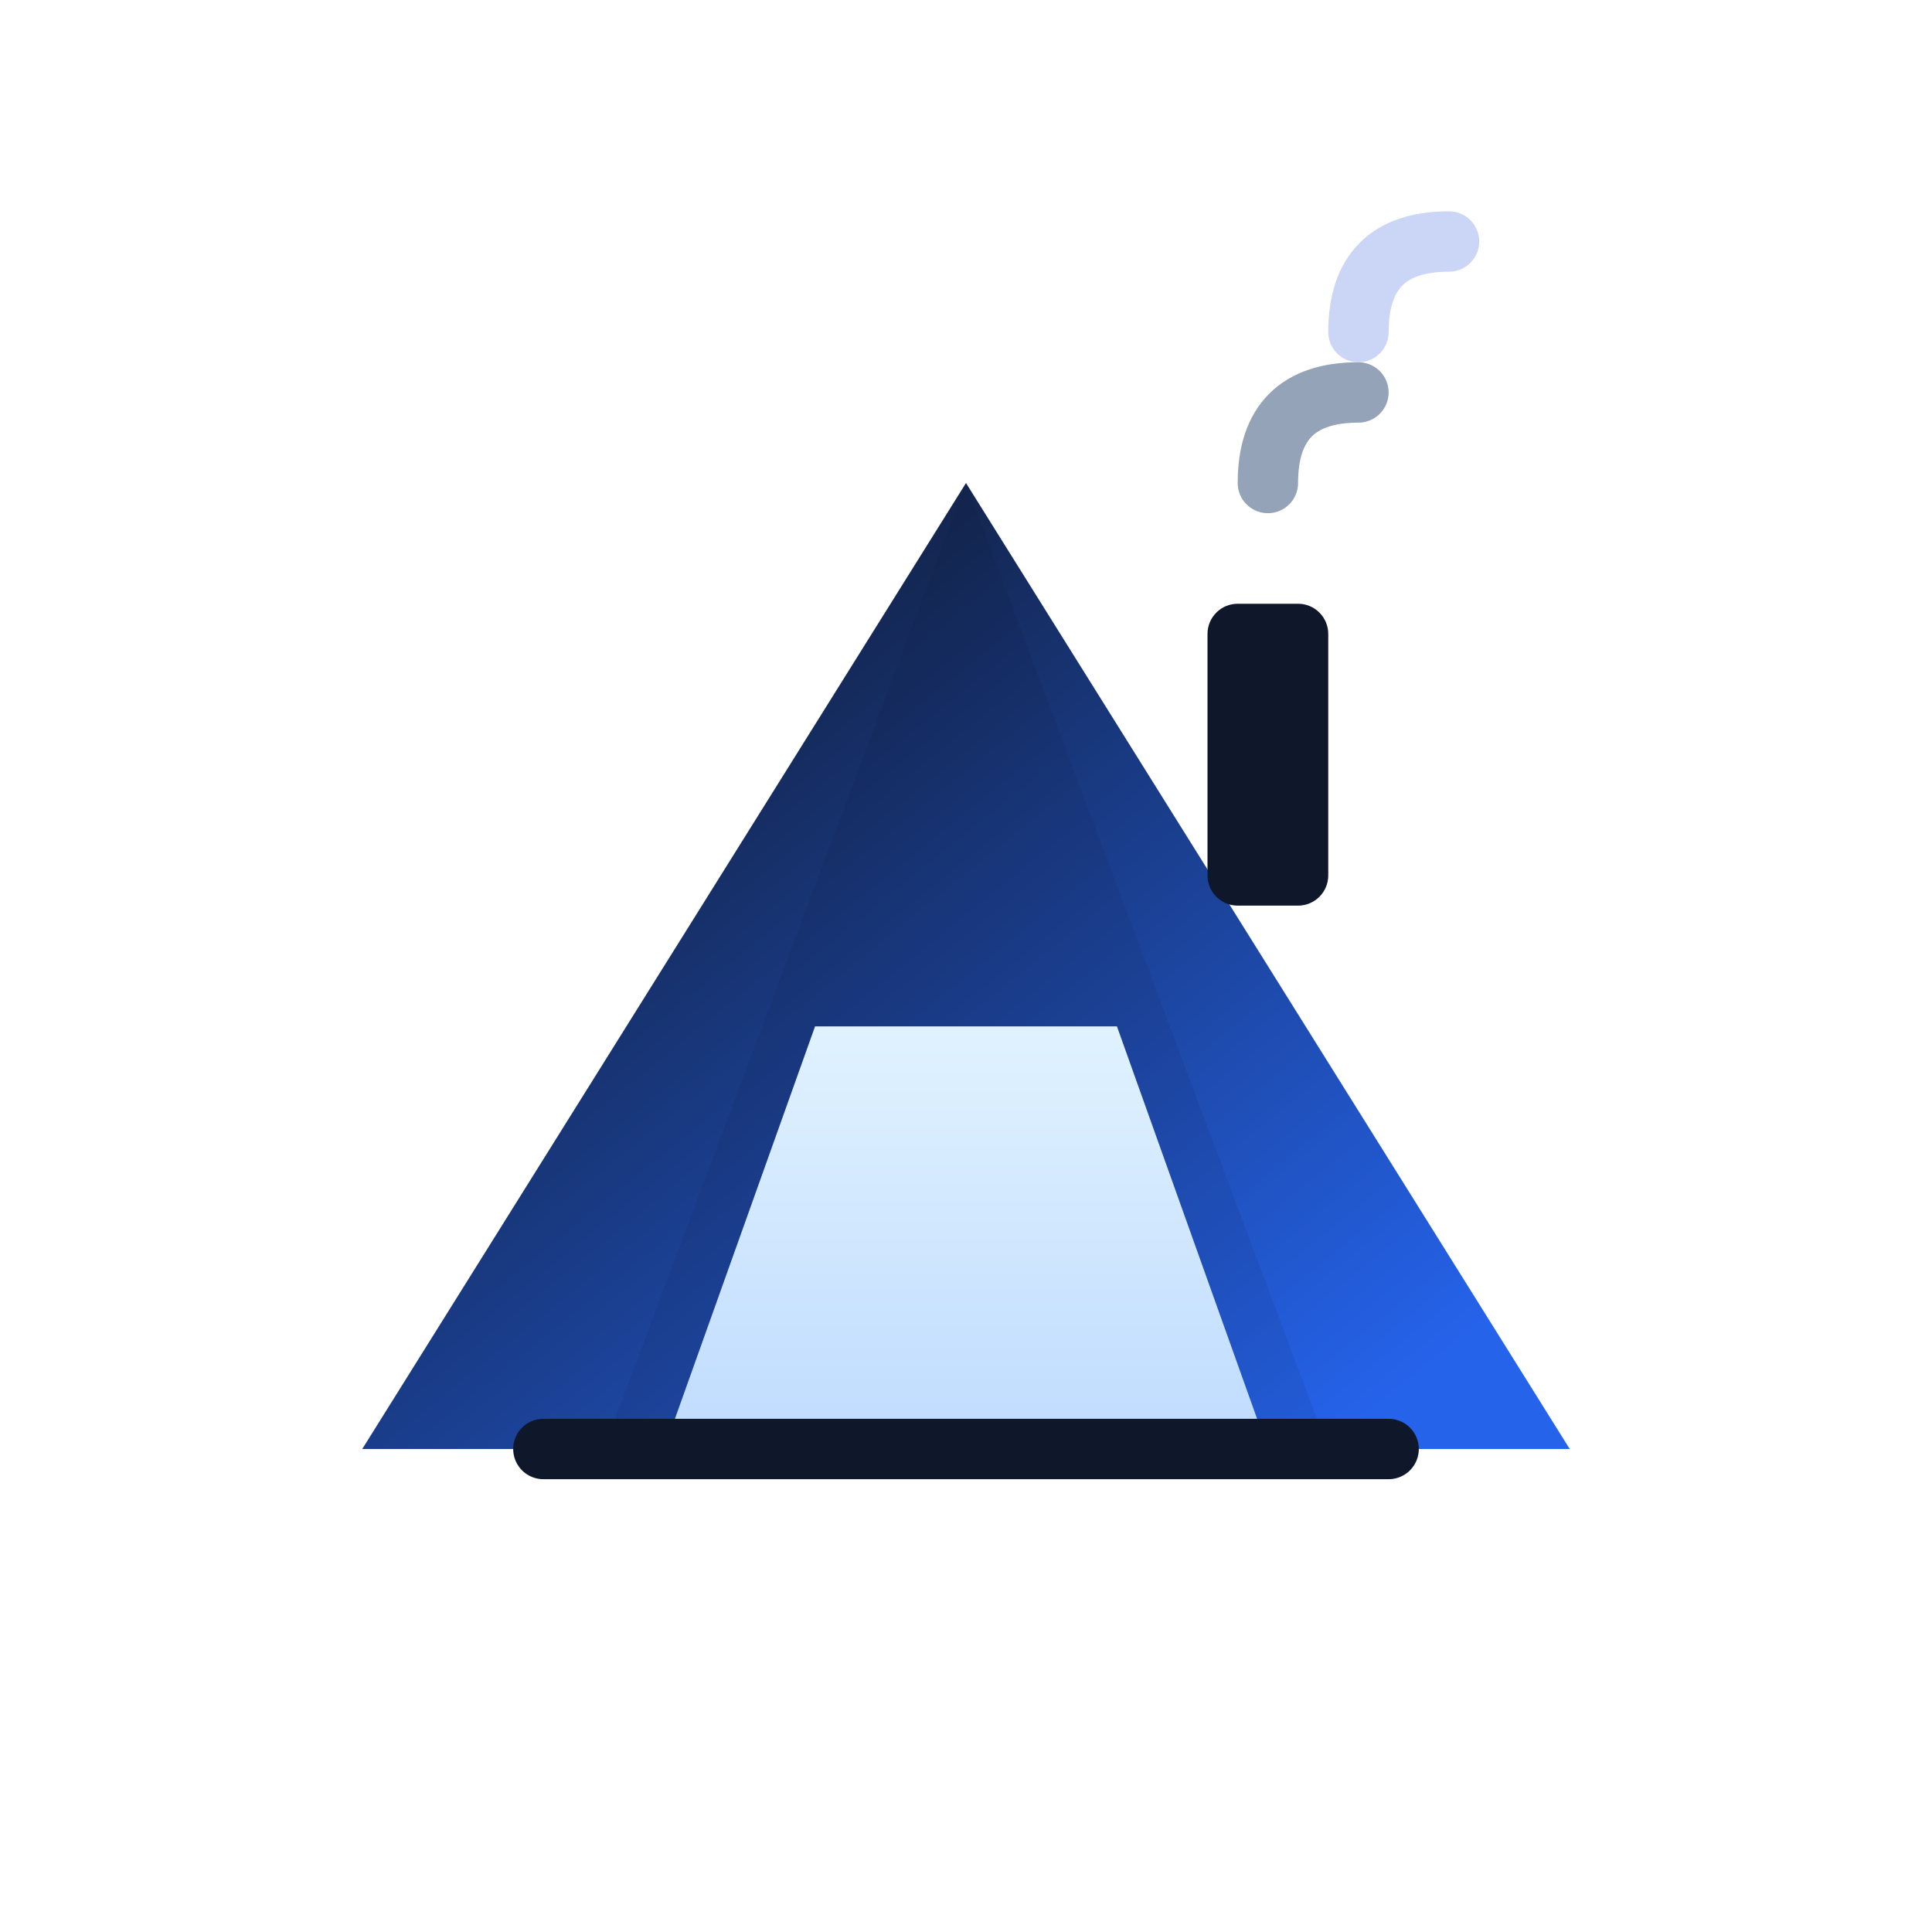
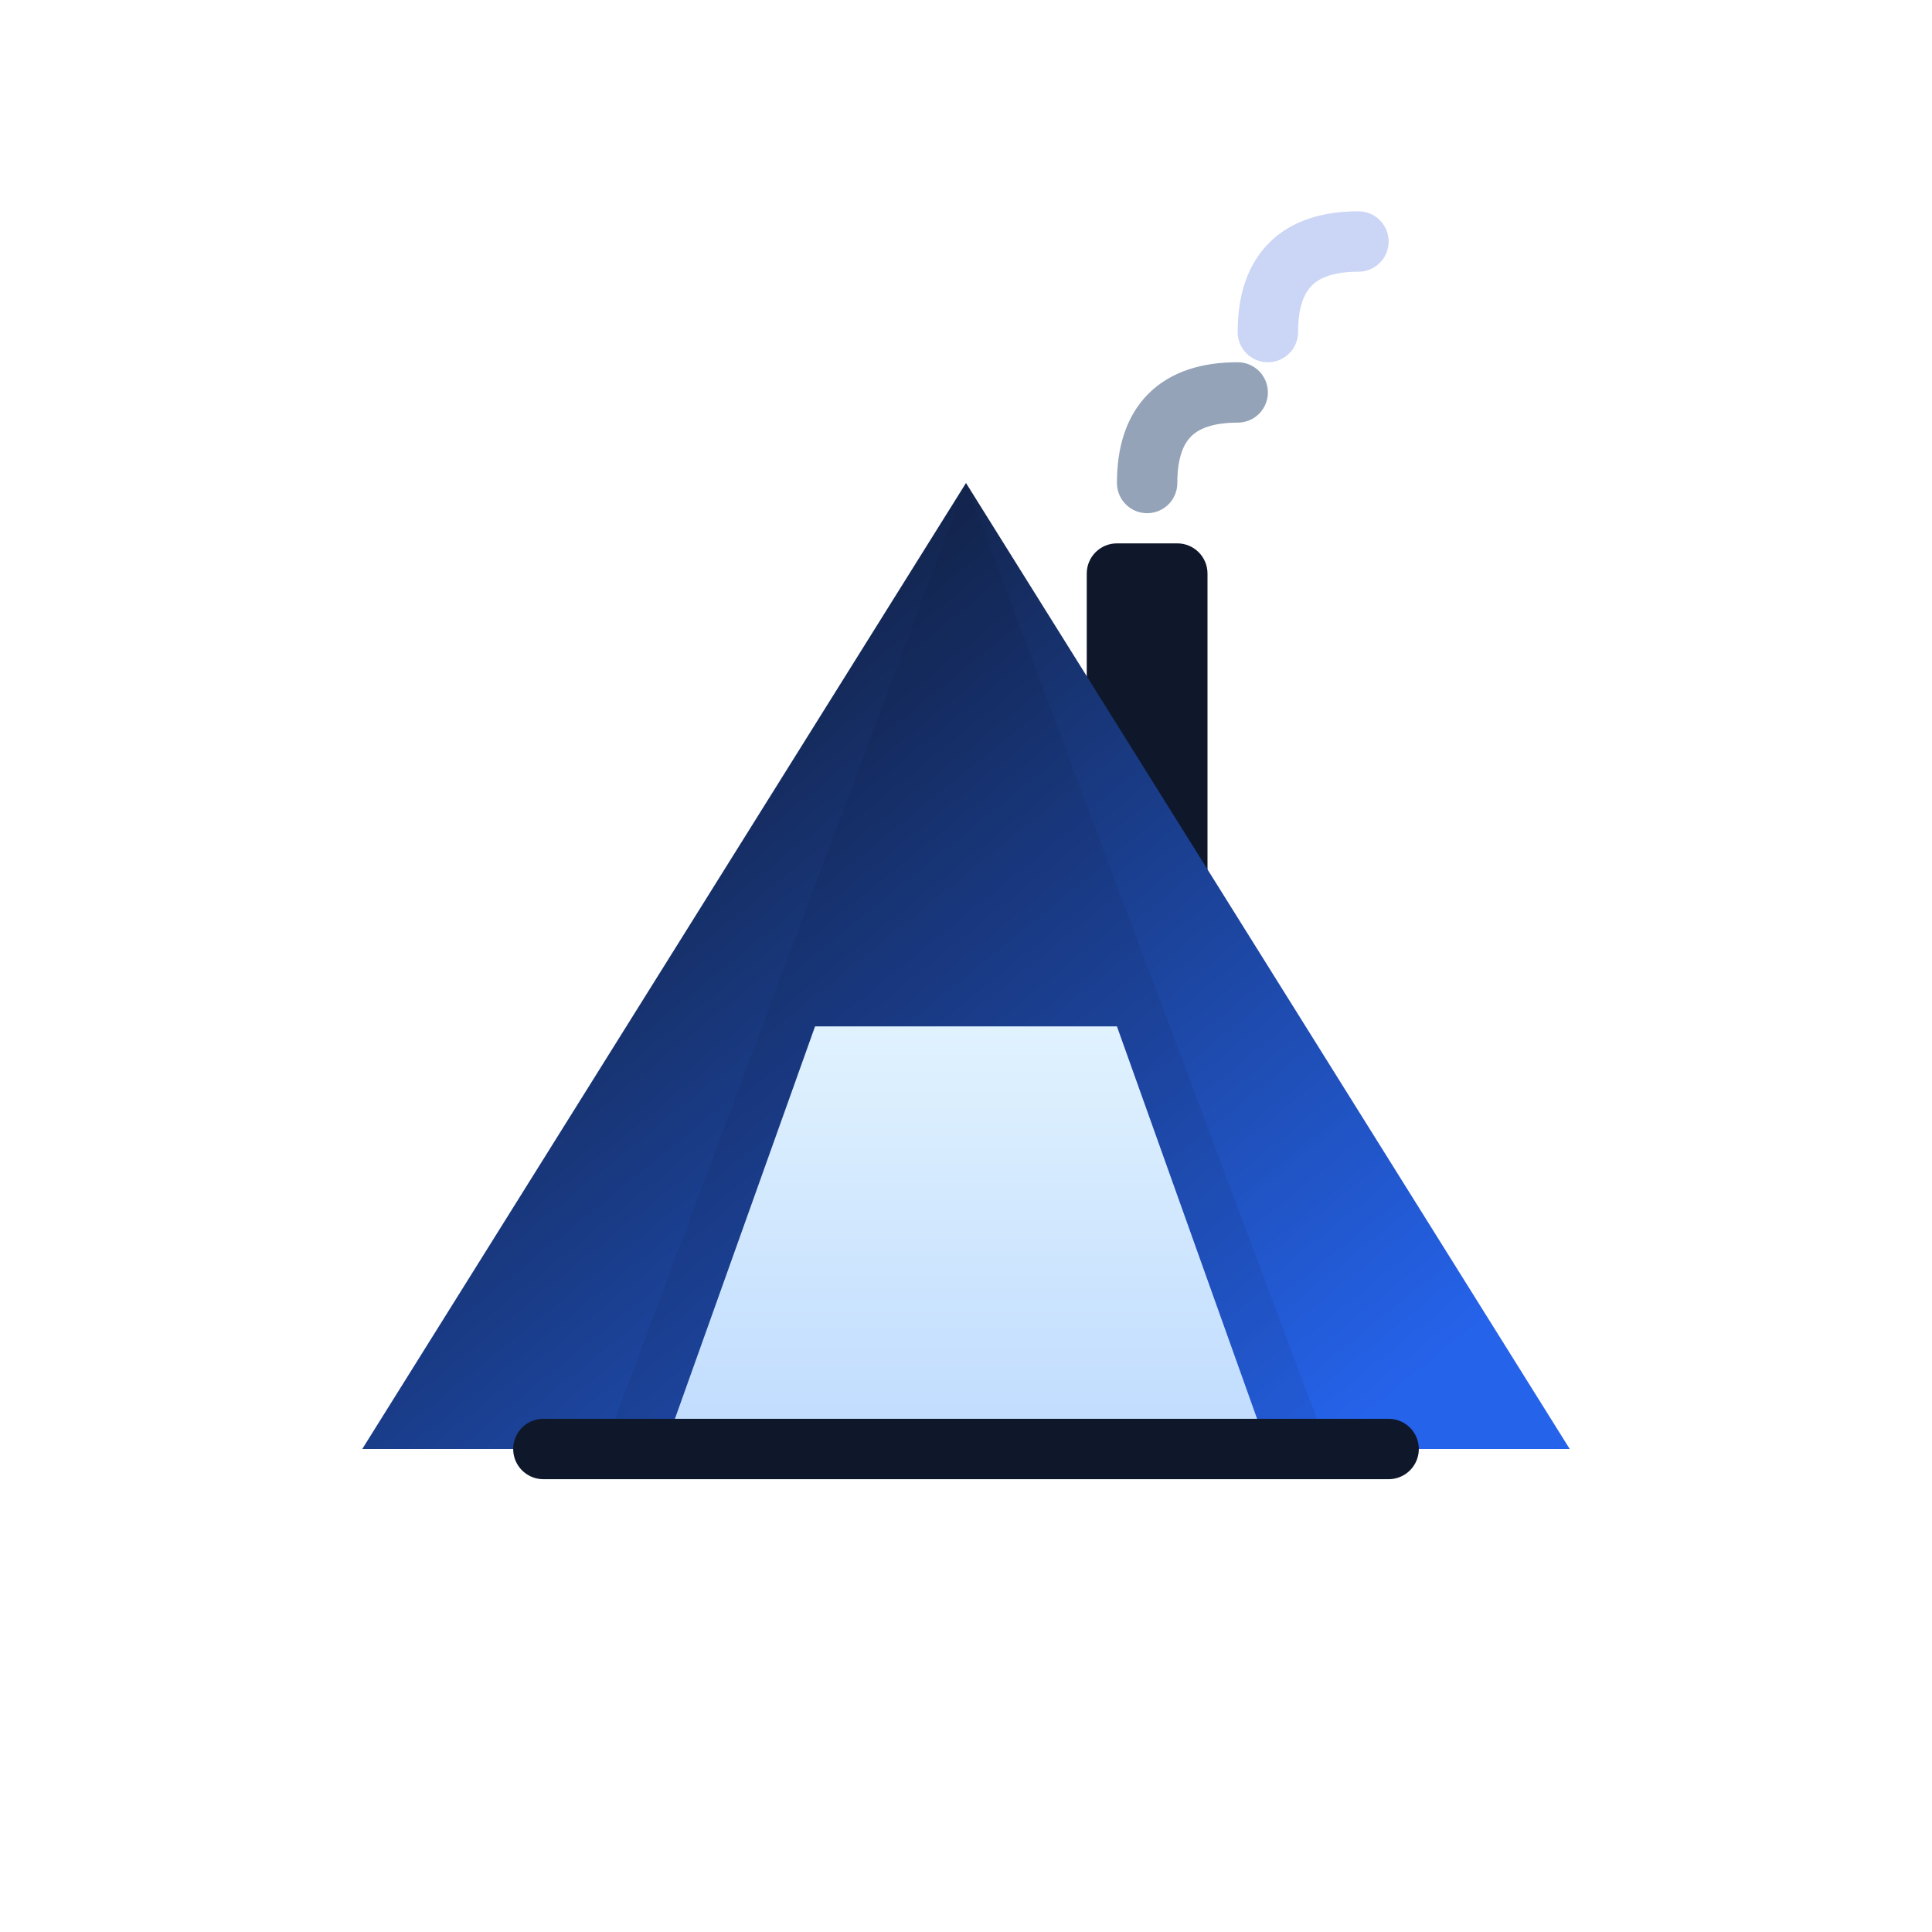
<svg xmlns="http://www.w3.org/2000/svg" viewBox="0 0 64 64" role="img" aria-labelledby="title">
  <defs>
    <linearGradient id="tent" x1="10%" y1="10%" x2="90%" y2="90%">
      <stop offset="0%" stop-color="#0f172a" />
      <stop offset="100%" stop-color="#2563eb" />
    </linearGradient>
    <linearGradient id="door" x1="0%" y1="0%" x2="0%" y2="100%">
      <stop offset="0%" stop-color="#e0f2fe" />
      <stop offset="100%" stop-color="#bfdbfe" />
    </linearGradient>
  </defs>
  <g fill="none" fill-rule="evenodd">
+     <rect x="36" y="18" width="4" height="13" rx="1" fill="#0f172a" />
    <path d="M12 48L32 16l20 32" fill="url(#tent)" />
    <path d="M32 16l12 32H20z" fill="#0f172a" fill-opacity="0.08" />
    <path d="M27 34l-5 14h20l-5-14z" fill="url(#door)" />
    <path d="M18 48h28" stroke="#0f172a" stroke-width="2" stroke-linecap="round" />
-     <rect x="40" y="20" width="4" height="10" rx="1" fill="#0f172a" />
-     <path d="M42 16c0-2 1-3 3-3" stroke="#94a3b8" stroke-width="2" stroke-linecap="round" />
-     <path d="M45 11c0-2 1-3 3-3" stroke="#cbd5f5" stroke-width="2" stroke-linecap="round" />
+     <path d="M38 16c0-2 1-3 3-3" stroke="#94a3b8" stroke-width="2" stroke-linecap="round" />
+     <path d="M42 11c0-2 1-3 3-3" stroke="#cbd5f5" stroke-width="2" stroke-linecap="round" />
  </g>
</svg>
